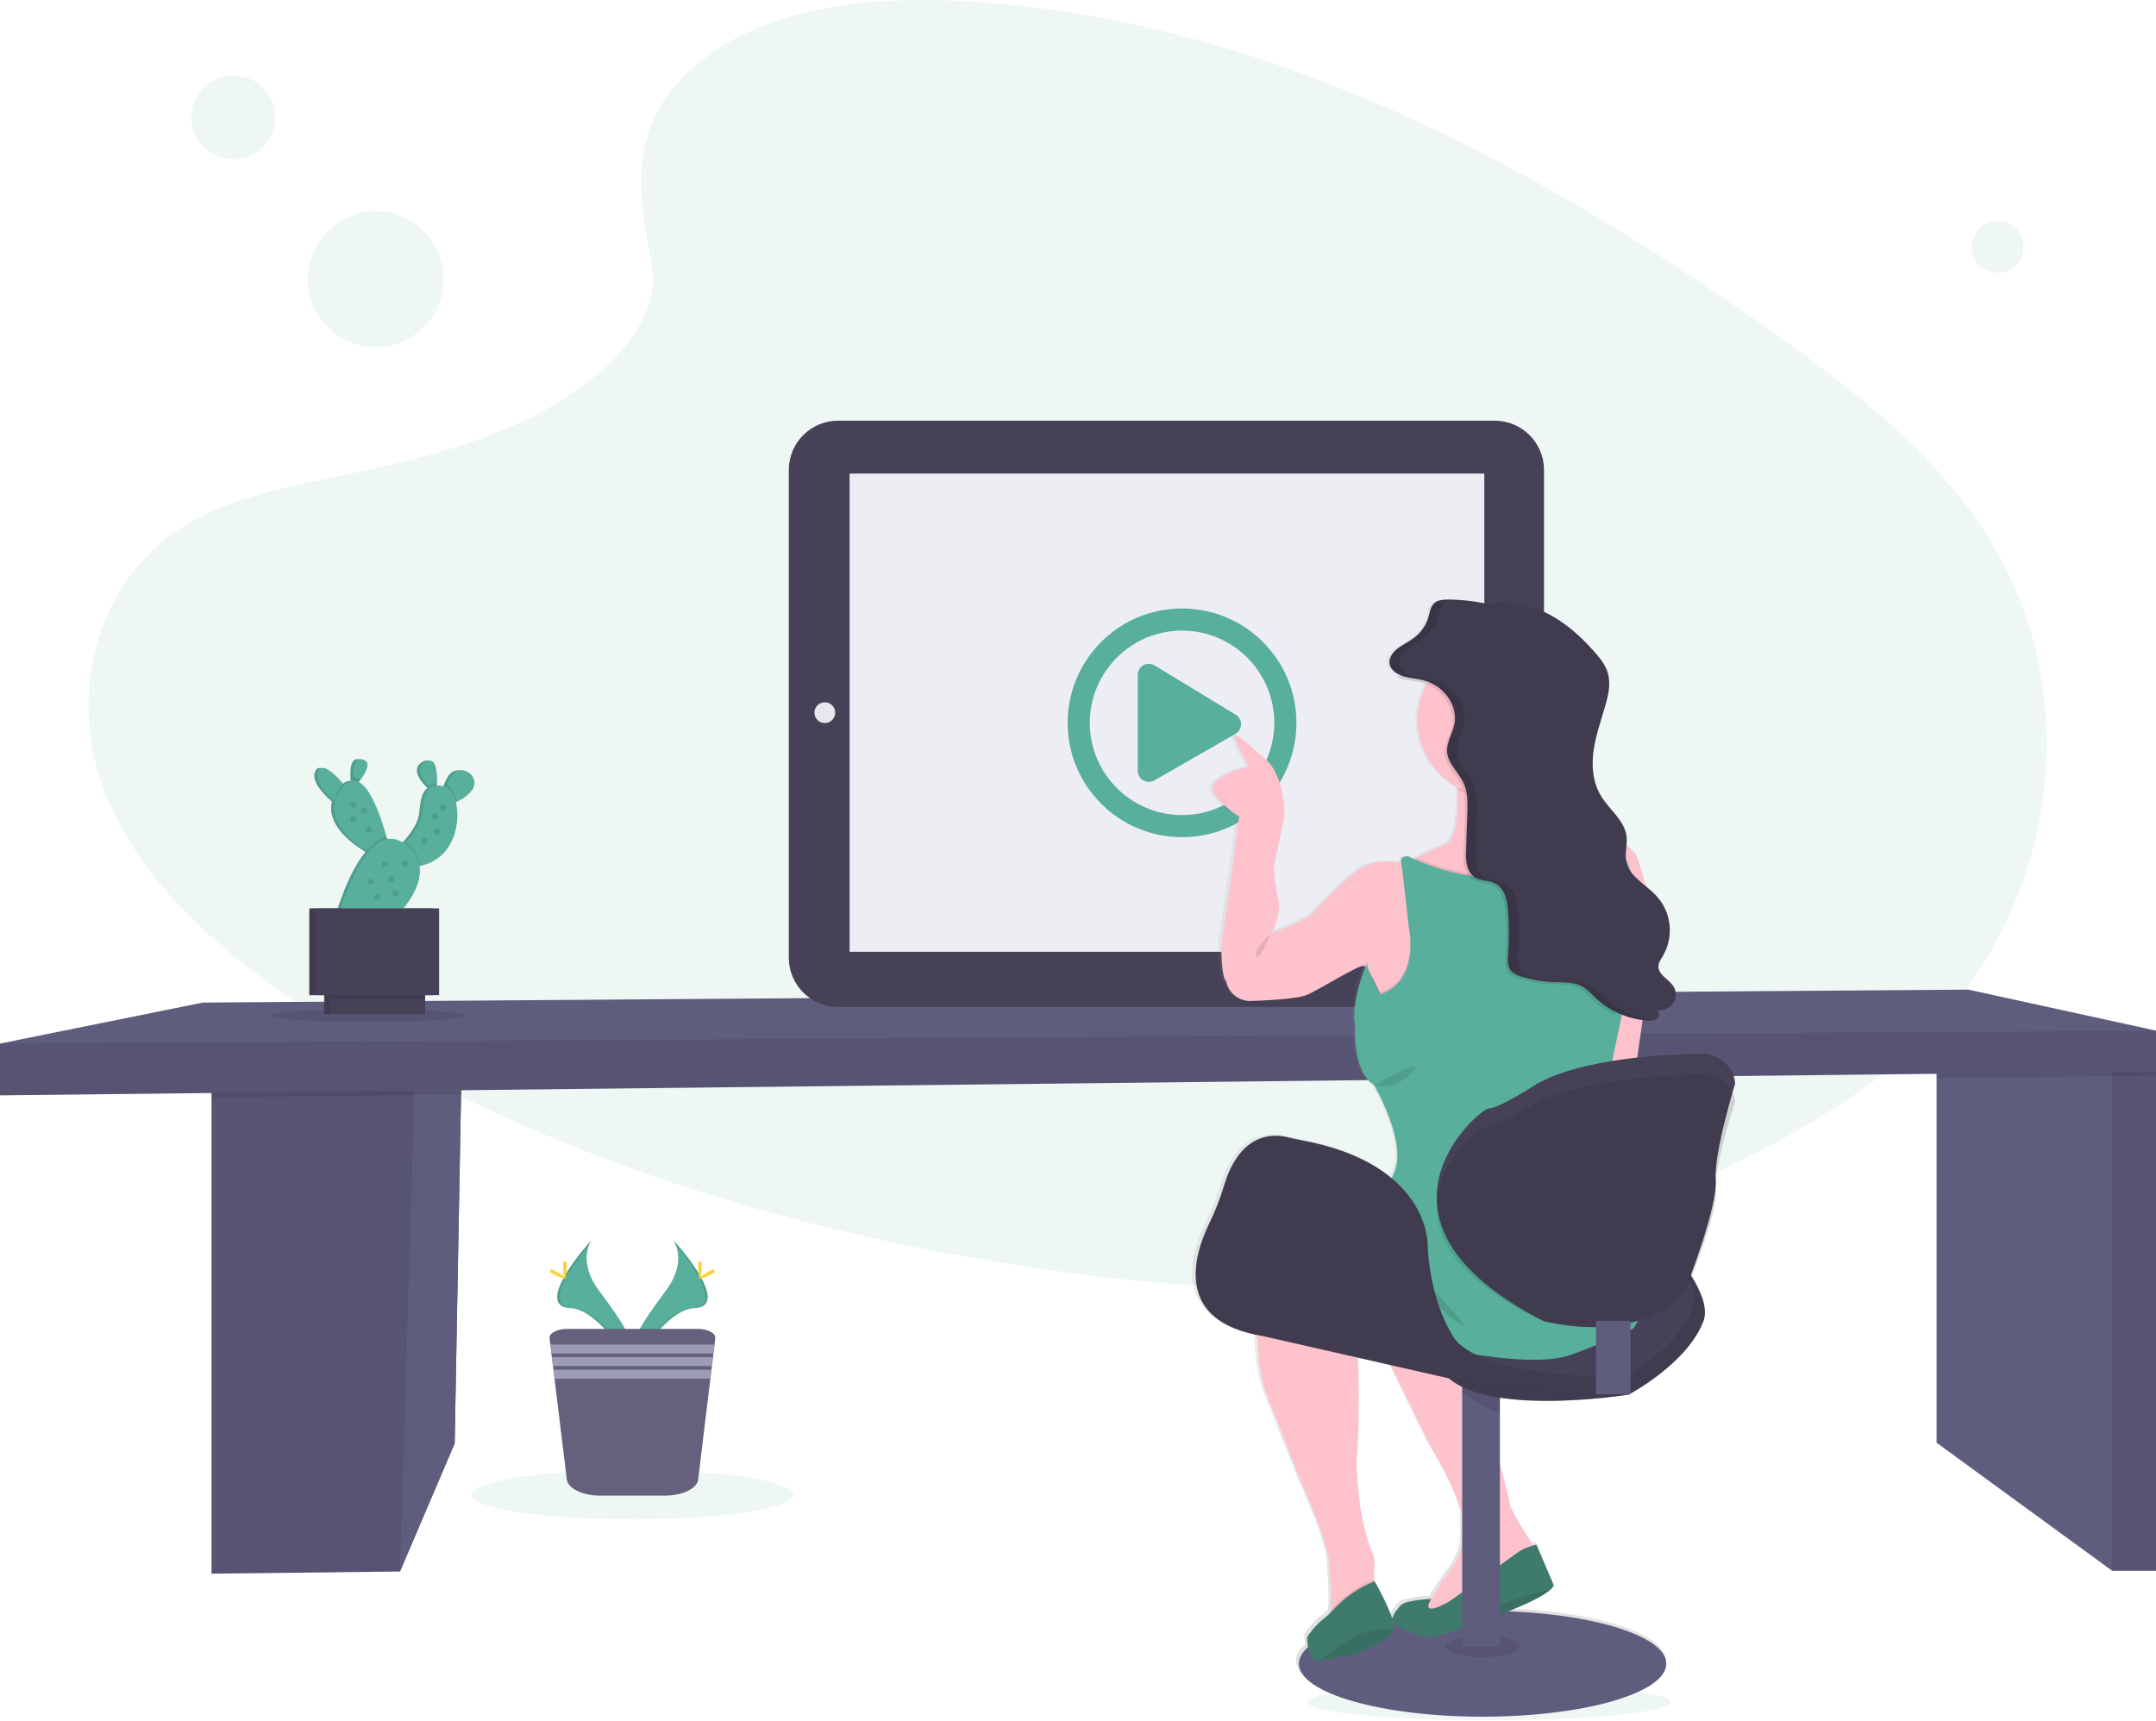
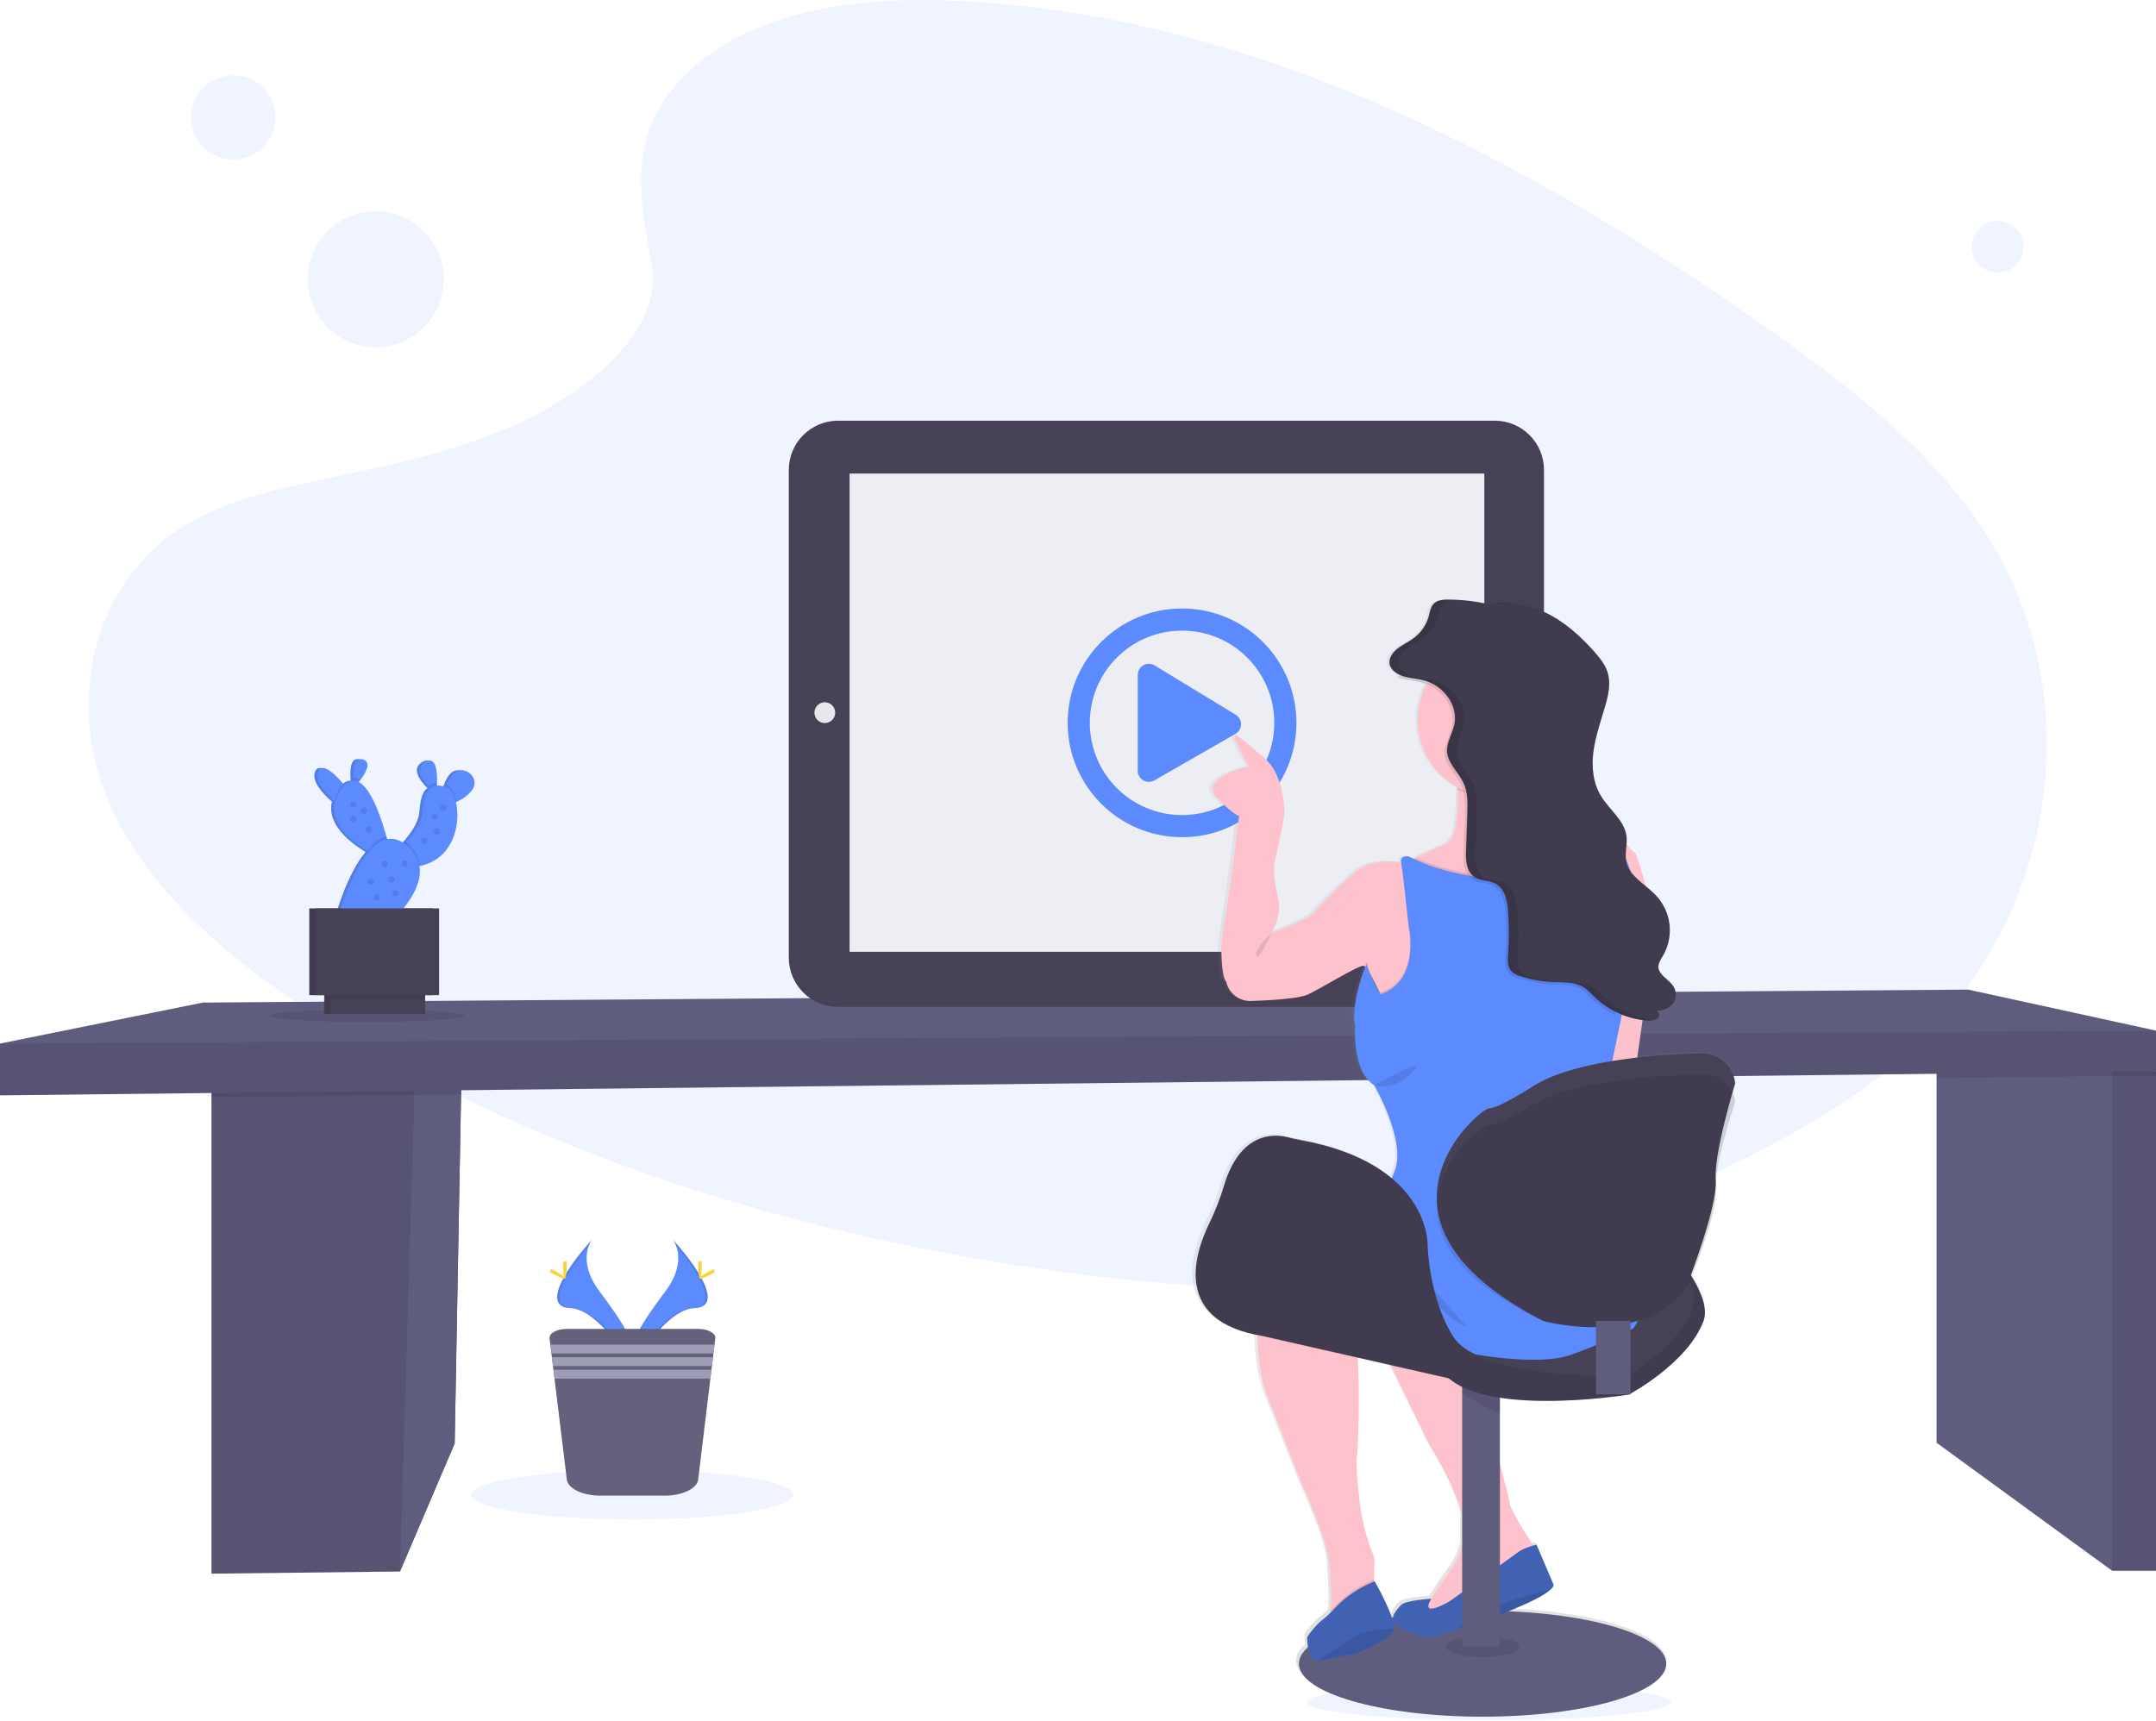
<svg xmlns="http://www.w3.org/2000/svg" id="26e08365-e7f3-4f87-b2fd-e29738693ebb" data-name="Layer 1" width="999" height="797.25" viewBox="0 0 999 797.25">
  <defs>
    <linearGradient id="c24143ca-a0c1-48a5-a3b5-0343775bf348" x1="778.67" y1="845.35" x2="778.67" y2="329.26" gradientUnits="userSpaceOnUse">
      <stop offset="0" stop-color="gray" stop-opacity="0.25" />
      <stop offset="0.54" stop-color="gray" stop-opacity="0.12" />
      <stop offset="1" stop-color="gray" stop-opacity="0.1" />
    </linearGradient>
  </defs>
-   <path d="M421.71,82.64c30.78-27.43,79.11-33,123.09-30.84,138.16,6.87,262.87,73.56,370.74,149,39.05,27.31,77.5,56.74,102.85,94.35,51.6,76.57,36.3,182.63-35.46,245.7-24.41,21.46-54,37.91-84.39,52.5-54,25.93-112.31,46.74-173.62,52.67-43.73,4.22-88,.79-131.46-5.11C472,624.45,352.81,588,252.9,525.72c-43.82-27.33-85.13-61.3-103.19-105.52S143.21,320,188,293.8c18.51-10.82,40.64-15.71,62.3-20.3,31.89-6.76,64.29-13.42,93.06-27.15,29.72-14.19,64.92-41.63,59-73C396,139.63,391,110,421.71,82.64Z" transform="translate(-100.5 -51.37)" fill="#58af9b" opacity="0.1" />
-   <circle cx="174.08" cy="129.4" r="31.5" fill="#58af9b" opacity="0.1" />
-   <circle cx="108.09" cy="54.4" r="19.5" fill="#58af9b" opacity="0.1" />
-   <circle cx="925.57" cy="114.4" r="12" fill="#58af9b" opacity="0.1" />
-   <ellipse cx="689.92" cy="788.85" rx="84.24" ry="8.4" fill="#58af9b" opacity="0.1" />
+   <path d="M421.71,82.64c30.78-27.43,79.11-33,123.09-30.84,138.16,6.87,262.87,73.56,370.74,149,39.05,27.31,77.5,56.74,102.85,94.35,51.6,76.57,36.3,182.63-35.46,245.7-24.41,21.46-54,37.91-84.39,52.5-54,25.93-112.31,46.74-173.62,52.67-43.73,4.22-88,.79-131.46-5.11C472,624.45,352.81,588,252.9,525.72c-43.82-27.33-85.13-61.3-103.19-105.52S143.21,320,188,293.8c18.51-10.82,40.64-15.71,62.3-20.3,31.89-6.76,64.29-13.42,93.06-27.15,29.72-14.19,64.92-41.63,59-73C396,139.63,391,110,421.71,82.64Z" transform="translate(-100.5 -51.37)" fill="#5c8aff" opacity="0.1" />
+   <circle cx="174.08" cy="129.4" r="31.5" fill="#5c8aff" opacity="0.1" />
+   <circle cx="108.09" cy="54.4" r="19.5" fill="#5c8aff" opacity="0.1" />
+   <circle cx="925.57" cy="114.4" r="12" fill="#5c8aff" opacity="0.1" />
+   <ellipse cx="689.92" cy="788.85" rx="84.24" ry="8.4" fill="#5c8aff" opacity="0.1" />
  <polygon points="214 487.31 213.63 507.26 210.67 668.97 185.33 728.31 98 729.31 98 496.5 189.14 489.28 214 487.31" fill="#5f5d7e" />
  <polygon points="214 487.31 213.63 507.26 210.67 668.97 185.33 728.31 98 729.31 98 496.5 189.14 489.28 214 487.31" opacity="0.1" />
  <polygon points="214 487.31 213.63 507.26 210.67 668.97 185.33 728.31 192 507.64 191.98 507.5 189.14 489.28 214 487.31" fill="#5f5d7e" />
  <polygon points="189.14 489.28 214 487.31 213.63 507.26 191.98 507.5 98 508.55 98 496.5 189.14 489.28" opacity="0.1" />
  <polygon points="999 496.5 999 727.97 978.67 727.97 897.33 668.64 897.33 489.97 970 483.14 974.46 485.19 978.67 487.13 999 496.5" fill="#5f5d7e" />
  <rect x="978.67" y="485.19" width="20.33" height="242.78" opacity="0.1" />
  <polygon points="999 485.19 999 498.5 978.67 498.73 897.33 499.63 897.33 489.97 970 483.14 974.46 485.19 978.67 487.13 978.67 485.19 999 485.19" opacity="0.1" />
  <polygon points="999 477.64 999 496.5 0 507.64 0 483.64 94 464.64 912 458.64 999 477.64" fill="#5f5d7e" />
  <polygon points="999 477.64 999 496.5 0 507.64 0 483.64 999 477.64" opacity="0.1" />
  <rect x="365.5" y="194.97" width="349.92" height="271.69" rx="22.82" ry="22.82" fill="#474157" />
  <rect x="393.66" y="219.48" width="294.12" height="221.63" fill="#ededf4" />
  <circle cx="382.18" cy="330.29" r="4.82" fill="#e6e8ec" />
  <circle cx="700.81" cy="330.81" r="7.95" fill="#e6e8ec" />
-   <path d="M672.93,382.52l-37.61-22.86a5.14,5.14,0,0,0-7.63,4.48V408.6a5.14,5.14,0,0,0,7.63,4.48l37.61-21.58A5.15,5.15,0,0,0,672.93,382.52Zm28.28,3.85a53,53,0,1,0-53,53A53,53,0,0,0,701.21,386.37Zm-95.74,0a42.74,42.74,0,1,1,42.74,42.74A42.73,42.73,0,0,1,605.47,386.37Z" transform="translate(-100.5 -51.37)" fill="#58af9b" />
+   <path d="M672.93,382.52l-37.61-22.86a5.14,5.14,0,0,0-7.63,4.48V408.6a5.14,5.14,0,0,0,7.63,4.48l37.61-21.58A5.15,5.15,0,0,0,672.93,382.52Zm28.28,3.85a53,53,0,1,0-53,53A53,53,0,0,0,701.21,386.37Zm-95.74,0a42.74,42.74,0,1,1,42.74,42.74A42.73,42.73,0,0,1,605.47,386.37Z" transform="translate(-100.5 -51.37)" fill="#5c8aff" />
  <path d="M904.38,560.51a12.5,12.5,0,0,0-1.13-3.52c.76-2.59,1.25-4.18,1.25-4.18s0-.38-.12-1a15.35,15.35,0,0,0-15.55-12.88c-6,.11-17.38.51-30,1.93.72-5.05,1.58-11.09,2.48-17.31l1.65.18c.38,0,.78,0,1.18.06h.53a5.44,5.44,0,0,0,3.66-1.12,2.16,2.16,0,0,0-.67-3.54,8.92,8.92,0,0,0,7.83-3.28,7,7,0,0,0,0-8.14c-2.11-3-6.58-5-6.82-8.53-.13-2,1.21-3.8,2.26-5.57a23.27,23.27,0,0,0-3.67-27.95,54.76,54.76,0,0,0-4.44-3.95c-2.2-8.08-4.5-15.3-5.18-15.53-.88-.29-2.39-2.19-3.83-3.82a18.4,18.4,0,0,0-.07-4.13c-1.06-7-8-12-11.82-18.18s-4.51-13.75-3.53-20.83,3.45-13.93,5.46-20.84c1.5-5.13,2.75-10.58,1.07-15.67-1.19-3.63-3.78-6.77-6.45-9.72-6.41-7.09-13.8-13.73-22.92-18a45.55,45.55,0,0,0-20.29-4.34h-.07l-1.1.06-.78.05-.78.08-.83.08h0c-.85.11-1.69.24-2.53.41a87.31,87.31,0,0,0-18.55-2.08h-.81a9.5,9.5,0,0,0-5.3,1.25c-2.22,1.55-2.5,4.33-3.17,6.75a18.73,18.73,0,0,1-7.2,10c-2.39,1.72-5.2,3-7.48,4.8s-4.06,4.5-3.45,7.16c.51,2.23,2.59,3.89,5,4.9-.29.36-.59.71-.87,1.08.47.19,1,.36,1.43.5,3,.89,6.23,1,9.27,1.81a20.31,20.31,0,0,1,2.46.83,35.12,35.12,0,0,0-4.11,16.52,35.59,35.59,0,0,0,18.62,31.22c0,.34,0,.67,0,1,.31,10.44-.48,23.14-5.82,25.29s-10.45,4.58-13.6,6.15l-1,.53c-.83-.38-1.66-.78-2.47-1.2,0,0-4.25-.5-3.51,2.74,0,0-12.85-2-19.9,3.49s-18.62,16.95-20.89,19.94S688,483.54,688,483.54s5.53-7.73,3.14-17.2c0,0-2.64-11.42-1.38-16s4.53-21.58,4.53-21.58.46-17.94-9.33-26.17-16.6-15-12.82-7a111.46,111.46,0,0,0,5.54,10.71s-23.41,5.56-15.1,14.24,10.57,8.69,10.57,8.69-2.77,21.43-3.28,25.42-5,34.39-5,34.39-.25,14.46,2.27,16.7c0,0,1.65,9.31,12.08,9,0,0,19.88-.5,25.42-2.74s24.66-14.21,26.68-13.46a1.15,1.15,0,0,1,.39.26,2.83,2.83,0,0,1,.3.3c-2,4.43-6.74,19.47-4.72,26.86,0,0-1.76,20.93,8.81,27.66,0,0,15.35,25.92,9.56,39.87-.46,1.13-.87,2.17-1.25,3.18-8.79-7.29-22.2-14-42.68-17.71-2.09-.38-4.17-.84-6.23-1.34-5.82-1.41-21.83-2.7-29.45,22.61a111.36,111.36,0,0,1-6.76,17.12c-3,6.07-6.33,14.77-6.4,23.4-.17,12.1,6.08,24.09,28.76,28.49.25,9,1.28,19.72,4.36,27.43,6.29,15.7,16.36,41.12,16.36,41.12s12.08,25.92,12.84,36.38c.49,6.85,1.21,15.83.71,22,0,.38-.06.74-.1,1.1a26.52,26.52,0,0,1-3.38,3.07c-1.76,1-7.55,7.23-7.55,8.72a26.64,26.64,0,0,0,.38,4.26c-2.74,2.39-4.24,5-4.24,7.6,0,13.52,38.37,24.48,85.7,24.48s85.69-11,85.69-24.48c0-12.34-32-22.54-73.58-24.22,8.67-3.46,16.37-7.09,19.56-10a4.68,4.68,0,0,0,1.51-2.06l-8.05-18.69s-.63.14-1.56.41l-.56-.84c-3.58-5.45-10.47-16.31-10.47-19.26,0-1.09-1.82-8.06-4.46-17.61V698c26.26,4,60.1-1.44,60.1-1.44l.15-.08h.66v-.36c4.55-2.52,27.31-15.85,34.06-33.53,2-5.16-.49-12.55-5.44-20.45,3.46-8.59,12-30.78,11.15-39.63,0-.47-.06-1-.06-1.52a26.12,26.12,0,0,0,.1-2.72c1-13,9-36.75,9-36.75S904.48,561.11,904.38,560.51Zm-170-57.76c1.82,3.2,3.77,7.29,4.54,8.95h0S736.26,506.8,734.43,502.75Zm1.9,280.1-.19.07,0-1a59.38,59.38,0,0,1,.19-7.82,9.16,9.16,0,0,0-.86-4.06,96,96,0,0,1-6.13-24.13c-1-8.72-1.83-18.23-1.31-20.65.78-3.71,1.42-31.81.45-45.66l15.48,3.48,18,36.7s11.58,17.92,15.17,32.06V766a34.6,34.6,0,0,1-5.41,11.74c-2.39,3.27-4.72,6.58-6.88,10-.66,1.06-1.39,2.15-2.12,3.17-.24,0-12.07.69-14.08,2.91-1.24,1.37-3.4,3.53-3.76,5.7l-.51.08C742,792.69,736.33,782.85,736.33,782.85Z" transform="translate(-100.5 -51.37)" fill="url(#c24143ca-a0c1-48a5-a3b5-0343775bf348)" />
  <path d="M812.43,770l-4,13-17,14.75-25,7.18s-11.75-6.43-7.75-7.68c1.11-.35,2.43-1.62,3.77-3.28-1.4,5.1,9.73-1.47,9.73-1.47s28.75-20.5,31.75-22.75a22.61,22.61,0,0,1,6.4-2.93C811.58,768.77,812.43,770,812.43,770Z" transform="translate(-100.5 -51.37)" opacity="0.1" />
  <path d="M812.43,770l-4,13-17,14.75-25,7.18s-11.75-6.43-7.75-7.68c1.11-.35,2.43-1.62,3.77-3.28a50,50,0,0,0,3.34-4.82c2.14-3.44,4.46-6.76,6.83-10a36,36,0,0,0,6.31-16.61c1.75-13.75-16-41.5-16-41.5l-32.25-66.25,45,5.5s24.25,83.25,24.25,87.25c0,3,6.84,13.85,10.4,19.32C811.58,768.77,812.43,770,812.43,770Z" transform="translate(-100.5 -51.37)" fill="#fdc2cc" />
  <ellipse cx="686.97" cy="771.05" rx="85.12" ry="24.55" fill="#5f5d7e" />
-   <path d="M820.43,786a4.8,4.8,0,0,1-1.5,2.07c-6.18,5.67-29.29,14.1-43.57,18.68A101.11,101.11,0,0,1,763.93,810c-3.5.25-10.75-2-15.75-5.07s-.5-7.43,1.52-9.68,14-2.92,14-2.92c-5.75,9.57,8.49,1.17,8.49,1.17s28.75-20.5,31.75-22.75,8.5-3.5,8.5-3.5Z" transform="translate(-100.5 -51.37)" fill="#58af9b" />
+   <path d="M820.43,786a4.8,4.8,0,0,1-1.5,2.07c-6.18,5.67-29.29,14.1-43.57,18.68A101.11,101.11,0,0,1,763.93,810c-3.5.25-10.75-2-15.75-5.07s-.5-7.43,1.52-9.68,14-2.92,14-2.92c-5.75,9.57,8.49,1.17,8.49,1.17s28.75-20.5,31.75-22.75,8.5-3.5,8.5-3.5Z" transform="translate(-100.5 -51.37)" fill="#5c8aff" />
  <path d="M820.43,786a4.8,4.8,0,0,1-1.5,2.07c-6.18,5.67-29.29,14.1-43.57,18.68A101.11,101.11,0,0,1,763.93,810c-3.5.25-10.75-2-15.75-5.07s-.5-7.43,1.52-9.68,14-2.92,14-2.92c-5.75,9.57,8.49,1.17,8.49,1.17s28.75-20.5,31.75-22.75,8.5-3.5,8.5-3.5Z" transform="translate(-100.5 -51.37)" opacity="0.3" />
  <path d="M818.93,788.09c-6.18,5.67-29.29,14.1-43.57,18.68C788.3,795.81,810,790.08,818.93,788.09Z" transform="translate(-100.5 -51.37)" opacity="0.1" />
  <ellipse cx="686.97" cy="763.14" rx="17.03" ry="4.91" opacity="0.1" />
  <rect x="677.5" y="633.64" width="17.5" height="129.5" fill="#5f5d7e" />
  <path d="M795.5,691.43v15c-3.5-1.08-11.49-5.63-17.5-9.21V685h3.65Z" transform="translate(-100.5 -51.37)" opacity="0.1" />
  <path d="M754.27,628.63s57.78-14.87,72.16-26,70.85,41.24,63.39,61-34.62,34.07-34.62,34.07-75.11,12.22-87.9-13.27S754.27,628.63,754.27,628.63Z" transform="translate(-100.5 -51.37)" fill="#474157" />
  <path d="M754.27,628.63s57.78-14.87,72.16-26,70.85,41.24,63.39,61-34.62,34.07-34.62,34.07-75.11,12.22-87.9-13.27S754.27,628.63,754.27,628.63Z" transform="translate(-100.5 -51.37)" opacity="0.1" />
  <path d="M749.27,622.63s57.78-14.87,72.16-26,70.85,41.24,63.39,61-34.62,34.07-34.62,34.07-75.11,12.22-87.9-13.27S749.27,622.63,749.27,622.63Z" transform="translate(-100.5 -51.37)" fill="#474157" />
  <path d="M695.68,486.27,689.43,484s5.5-7.75,3.13-17.25c0,0-2.63-11.46-1.38-16.1s4.5-21.65,4.5-21.65.46-18-9.27-26.25-16.48-15-12.73-7a111.4,111.4,0,0,0,5.5,10.75s-23.25,5.57-15,14.29,10.5,8.71,10.5,8.71-2.75,21.5-3.25,25.5-5,34.5-5,34.5-.25,14.5,2.25,16.75a11.31,11.31,0,0,0,12,9C682.46,515.22,703.68,491.77,695.68,486.27Z" transform="translate(-100.5 -51.37)" fill="#fdc2cc" />
  <path d="M846.68,440.27v14L832.18,459l-24.7,18.18L800.93,482l-29.25-11.75-18.5-19.5s.9-.49,2.46-1.3l1-.53c3.13-1.57,8.06-4,13.51-6.17s6.09-14.89,5.78-25.37l0-1c-.25-7.35-1-13.36-1-13.36s3.05-.58,7.49-1.24c12.31-1.83,35.28-4.3,33.26,3.24a17.37,17.37,0,0,0,0,7.79c.06.28.12.57.19.85,2.08,9.09,8.52,18.61,8.52,18.61l20,7.2.56.2Z" transform="translate(-100.5 -51.37)" fill="#fdc2cc" />
  <path d="M846.68,444.52v-4.25a14,14,0,0,1,4.75,0c1.75.5,5.07,5.75,6.57,6.25s10.68,34.75,9.68,37.75S857.23,555,857.23,555l-19.05,21-3.75-57.75L846.68,484Z" transform="translate(-100.5 -51.37)" fill="#fdc2cc" />
  <path d="M747.93,601.77s-17.41,3.75-15.2,9.25,11.95,5.75,11.95,5.75Z" transform="translate(-100.5 -51.37)" fill="#fdc2cc" />
  <path d="M772.18,490.72l-13.25,28.55-15.75,11.5L740.43,513s-5.32-11.75-7.61-13.74a1.15,1.15,0,0,0-.39-.26c-2-.75-21,11.25-26.5,13.5s-25.25,2.75-25.25,2.75L689.43,484s17.5-6.5,19.75-9.5,13.75-14.5,20.75-20S749.7,451,749.7,451l.2.08,3.28,1.42,9.5,23.25Z" transform="translate(-100.5 -51.37)" fill="#fdc2cc" />
  <path d="M737.43,775.52a59.64,59.64,0,0,0-.19,7.84c.07,2.79.19,5.16.19,5.16l-5.75,12s-19.75,6.5-16.5,3.75c1.13-.95,1.71-3.42,2-6.69.49-6.18-.22-15.19-.71-22.06-.75-10.5-12.75-36.5-12.75-36.5s-10-25.5-16.25-41.25-4-44.25-4-44.25,1-21.5,5.5-28,22-8.75,22-8.75L719.18,644s6.75,25.5,9.25,29.25,1.75,48.5.75,53.25c-.51,2.43.35,12,1.31,20.72a97.31,97.31,0,0,0,6.08,24.2A9.24,9.24,0,0,1,737.43,775.52Z" transform="translate(-100.5 -51.37)" fill="#fdc2cc" />
  <path d="M737.43,788.52l-5.75,12s-19.75,6.5-16.5,3.75c1.13-.95,1.71-3.42,2-6.69.71-.71,1.47-1.49,2.25-2.29a50.49,50.49,0,0,1,17.85-11.93h0C737.31,786.15,737.43,788.52,737.43,788.52Z" transform="translate(-100.5 -51.37)" opacity="0.1" />
-   <path d="M746.45,806.38a.59.59,0,0,1,0,.14c-1,4.75-17.5,11.25-17.5,11.25s-10.5,1.75-16.5,3.25a4.15,4.15,0,0,1-1.41.13c-4.63-.35-4.84-9.26-4.84-10.63s5.75-7.75,7.5-8.75a53.63,53.63,0,0,0,5.56-5.33,51.6,51.6,0,0,1,18.22-12.17h0S747.25,801.45,746.45,806.38Z" transform="translate(-100.5 -51.37)" fill="#58af9b" />
+   <path d="M746.45,806.38a.59.59,0,0,1,0,.14c-1,4.75-17.5,11.25-17.5,11.25s-10.5,1.75-16.5,3.25a4.15,4.15,0,0,1-1.41.13c-4.63-.35-4.84-9.26-4.84-10.63s5.75-7.75,7.5-8.75a53.63,53.63,0,0,0,5.56-5.33,51.6,51.6,0,0,1,18.22-12.17h0S747.25,801.45,746.45,806.38Z" transform="translate(-100.5 -51.37)" fill="#5c8aff" />
  <path d="M746.45,806.38a.59.59,0,0,1,0,.14c-1,4.75-17.5,11.25-17.5,11.25s-10.5,1.75-16.5,3.25a4.15,4.15,0,0,1-1.41.13c-4.63-.35-4.84-9.26-4.84-10.63s5.75-7.75,7.5-8.75a53,53,0,0,0,5.64-5.41,50.57,50.57,0,0,1,17.86-12l.28-.11S747.25,801.45,746.45,806.38Z" transform="translate(-100.5 -51.37)" opacity="0.3" />
  <path d="M746.45,806.38a.59.59,0,0,1,0,.14c-1,4.75-17.5,11.25-17.5,11.25s-10.5,1.75-16.5,3.25a4.15,4.15,0,0,1-1.41.13c5.44-3.73,18.63-12.68,20.41-12.88S742,805.55,746.45,806.38Z" transform="translate(-100.5 -51.37)" opacity="0.1" />
  <path d="M815.91,413.66c-6.18,5.09-11.86,4.36-20.49,4.36-6.24,0-14.35,2.19-19.46-.62-.21-7.81-1-14.38-1-14.38s43.5-8.25,40.75,2A18.18,18.18,0,0,0,815.91,413.66Z" transform="translate(-100.5 -51.37)" opacity="0.1" />
  <path d="M828.93,385.06a35.75,35.75,0,0,1-35.75,35.75c-.92,0-1.84,0-2.74-.1h0a35.75,35.75,0,1,1,38.5-35.65Z" transform="translate(-100.5 -51.37)" fill="#fdc2cc" />
  <path d="M762.68,475.77l9.5,15-13.25,28.55-15.75,11.5L740.43,513s-5.32-11.75-7.61-13.74c.66-1.61,1.11-2.35,1.11-1.76,0,2.5,6.15,13.75,6.15,13.75,19-6.5,13.1-31.75,13.1-31.75s-2.36-22.5-3.28-28.42l3.28,1.42Z" transform="translate(-100.5 -51.37)" opacity="0.1" />
  <path d="M846.68,440.27v14L832.18,459l-24.7,18.18L800.93,482l-29.25-11.75-18.5-19.5s.9-.49,2.46-1.3l1-.53c12.87,5.85,26.8,8,36.75,8.77a111,111,0,0,0,13.76.31C844.82,452,845.94,442.9,845,439.67Z" transform="translate(-100.5 -51.37)" opacity="0.1" />
-   <path d="M857.43,667a280.29,280.29,0,0,1-29,12.25c-17.25,6.25-55.25-2-60-3.25s-41.25-15.75-55.25-21.25-17.5-1-20.75-1.5-5.5-6.75-6-8.5,9-17,14.25-24.75,21-6.25,23.25-6.75,18,0,18,0-1-5,4.75-19-9.5-40-9.5-40c-10.5-6.75-8.75-27.75-8.75-27.75-2.5-9.25,5.5-30.5,5.5-28s6.15,13.75,6.15,13.75c19-6.5,13.1-31.75,13.1-31.75s-2.75-26.25-3.48-29.5,3.48-2.75,3.48-2.75q1.22.63,2.46,1.2c13.16,6.2,27.56,8.46,37.78,9.24a111,111,0,0,0,13.76.31c45.67-7.37,37.58-19.12,37.28-19.54l2.22.79c16.5,12,11.5,51.75,11.5,51.75L852,521.67l-4.59,22.1s16.25,98.5,17.75,103.5S857.43,667,857.43,667Z" transform="translate(-100.5 -51.37)" fill="#58af9b" />
+   <path d="M857.43,667a280.29,280.29,0,0,1-29,12.25c-17.25,6.25-55.25-2-60-3.25s-41.25-15.75-55.25-21.25-17.5-1-20.75-1.5-5.5-6.75-6-8.5,9-17,14.25-24.75,21-6.25,23.25-6.75,18,0,18,0-1-5,4.75-19-9.5-40-9.5-40c-10.5-6.75-8.75-27.75-8.75-27.75-2.5-9.25,5.5-30.5,5.5-28s6.15,13.75,6.15,13.75c19-6.5,13.1-31.75,13.1-31.75s-2.75-26.25-3.48-29.5,3.48-2.75,3.48-2.75q1.22.63,2.46,1.2c13.16,6.2,27.56,8.46,37.78,9.24a111,111,0,0,0,13.76.31c45.67-7.37,37.58-19.12,37.28-19.54l2.22.79c16.5,12,11.5,51.75,11.5,51.75L852,521.67l-4.59,22.1s16.25,98.5,17.75,103.5S857.43,667,857.43,667Z" transform="translate(-100.5 -51.37)" fill="#5c8aff" />
  <path d="M735.68,622c-1,.75-12.25,24-4,30.5S735.68,622,735.68,622Z" transform="translate(-100.5 -51.37)" opacity="0.1" />
  <path d="M743.68,625.27c.25.75,23.5,37.75,36.25,40.75Z" transform="translate(-100.5 -51.37)" opacity="0.1" />
  <path d="M799.69,332.48l-3.72.79a25.07,25.07,0,0,1,3.14-.93Z" transform="translate(-100.5 -51.37)" opacity="0.1" />
  <path d="M855.71,492l-7,29.65a36.22,36.22,0,0,1-9.72-6.51c-2.23-2.12-4.23-4.55-7.1-5.94-3.69-1.79-8.14-1.55-12.33-1.7a59.32,59.32,0,0,1-15.42-2.64,10.88,10.88,0,0,1-4-1.94c-2.38-2.1-2.22-5.49-2-8.45a129.57,129.57,0,0,0,.15-17.29c-.06-1.08-.14-2.16-.23-3.24-.4-4.83-1.7-10.43-6.64-12.5-2.54-1-5.57-.92-8-2.13a6.61,6.61,0,0,1-1-.62c-3.6-2.52-3.93-7.57-3.79-11.82q.32-8.76.61-17.53a50.94,50.94,0,0,0-.19-8.65h0a19.21,19.21,0,0,0-1.56-5.52c-2.17-4.64-6.69-8.51-7.5-13.41a5.43,5.43,0,0,1-.09-.69c-.42-4.38,2.34-8.46,3.31-12.77,1.94-8.67-4.58-18.17-14.17-20.66-3-.78-6.22-.93-9.21-1.82a14.79,14.79,0,0,1-1.41-.5c7.24-9.66,19.65-16,33.74-16,22.33,0,40.44,16,40.44,35.75,0,11.2-5.83,21.19-14.94,27.75.06.28.13.57.21.85,2.35,9.09,9.64,18.61,9.64,18.61l22.64,7.2,2.52.8C861.37,452.27,855.71,492,855.71,492Z" transform="translate(-100.5 -51.37)" opacity="0.1" />
  <path d="M868,520.72c-.22,0-.43-.05-.64-.09A1.33,1.33,0,0,1,868,520.72Z" transform="translate(-100.5 -51.37)" opacity="0.1" />
  <path d="M790.68,331.49a86,86,0,0,0-19.08-2.23c-2.09,0-4.33.11-6,1.26-2.21,1.55-2.49,4.35-3.15,6.77a18.78,18.78,0,0,1-7.15,10c-2.37,1.73-5.16,3-7.43,4.82s-4,4.52-3.43,7.18S748,364,751,364.85s6.19,1,9.21,1.82c9.59,2.49,16.1,12,14.16,20.65-1,4.31-3.73,8.39-3.31,12.77.49,5.23,5.32,9.26,7.59,14.11,2.07,4.42,1.93,9.38,1.77,14.16l-.61,17.54c-.16,4.62.24,10.18,4.8,12.44,2.44,1.2,5.48,1.07,8,2.13,4.94,2.06,6.24,7.67,6.64,12.49a129.1,129.1,0,0,1,.08,20.53c-.23,3-.39,6.35,2,8.45a10.72,10.72,0,0,0,4,1.94,59.32,59.32,0,0,0,15.42,2.64c4.2.16,8.64-.08,12.33,1.7,2.87,1.39,4.87,3.83,7.1,5.94a39.24,39.24,0,0,0,23.18,10.15c1.85.16,3.95.12,5.24-1.07s.53-3.76-1.31-3.61a8.89,8.89,0,0,0,8.42-3.22,7.1,7.1,0,0,0,0-8.17c-2.09-3-6.53-5-6.77-8.56-.13-2,1.2-3.81,2.24-5.59a23.51,23.51,0,0,0-3.64-28c-4.69-4.85-11.72-8.53-13.36-14.75-1.09-4.16.56-8.53-.07-12.76-1-7-7.93-12-11.74-18.24s-4.48-13.79-3.51-20.89,3.43-14,5.43-20.9c1.49-5.15,2.72-10.62,1.06-15.73-1.19-3.63-3.75-6.78-6.41-9.75-6.37-7.11-13.7-13.77-22.76-18s-20.1-5.87-29.72-2.74" transform="translate(-100.5 -51.37)" fill="#474157" />
  <path d="M790.68,331.49a86,86,0,0,0-19.08-2.23c-2.09,0-4.33.11-6,1.26-2.21,1.55-2.49,4.35-3.15,6.77a18.78,18.78,0,0,1-7.15,10c-2.37,1.73-5.16,3-7.43,4.82s-4,4.52-3.43,7.18S748,364,751,364.85s6.19,1,9.21,1.82c9.59,2.49,16.1,12,14.16,20.65-1,4.31-3.73,8.39-3.31,12.77.49,5.23,5.32,9.26,7.59,14.11,2.07,4.42,1.93,9.38,1.77,14.16l-.61,17.54c-.16,4.62.24,10.18,4.8,12.44,2.44,1.2,5.48,1.07,8,2.13,4.94,2.06,6.24,7.67,6.64,12.49a129.1,129.1,0,0,1,.08,20.53c-.23,3-.39,6.35,2,8.45a10.72,10.72,0,0,0,4,1.94,59.32,59.32,0,0,0,15.42,2.64c4.2.16,8.64-.08,12.33,1.7,2.87,1.39,4.87,3.83,7.1,5.94a39.24,39.24,0,0,0,23.18,10.15c1.85.16,3.95.12,5.24-1.07s.53-3.76-1.31-3.61a8.89,8.89,0,0,0,8.42-3.22,7.1,7.1,0,0,0,0-8.17c-2.09-3-6.53-5-6.77-8.56-.13-2,1.2-3.81,2.24-5.59a23.51,23.51,0,0,0-3.64-28c-4.69-4.85-11.72-8.53-13.36-14.75-1.09-4.16.56-8.53-.07-12.76-1-7-7.93-12-11.74-18.24s-4.48-13.79-3.51-20.89,3.43-14,5.43-20.9c1.49-5.15,2.72-10.62,1.06-15.73-1.19-3.63-3.75-6.78-6.41-9.75-6.37-7.11-13.7-13.77-22.76-18s-20.1-5.87-29.72-2.74" transform="translate(-100.5 -51.37)" opacity="0.1" />
  <path d="M737.18,554.27s8.5,3.25,17.5-5.75S737.18,554.27,737.18,554.27Z" transform="translate(-100.5 -51.37)" opacity="0.1" />
  <g opacity="0.1">
    <path d="M794.44,331.34a35.56,35.56,0,0,1,5-.63,37.93,37.93,0,0,0-7,.22Z" transform="translate(-100.5 -51.37)" />
    <path d="M844.58,514.16c-2.24-2.11-4.23-4.55-7.11-5.94-3.68-1.78-8.13-1.54-12.33-1.7a59,59,0,0,1-15.42-2.64,10.72,10.72,0,0,1-4-1.94c-2.38-2.1-2.21-5.48-2-8.45a129.1,129.1,0,0,0-.08-20.53c-.41-4.82-1.7-10.43-6.65-12.49-2.53-1.06-5.56-.93-8-2.13-4.56-2.26-5-7.82-4.81-12.44q.31-8.77.61-17.53c.17-4.79.3-9.75-1.77-14.17-2.27-4.85-7.1-8.87-7.59-14.11-.41-4.37,2.35-8.46,3.32-12.77,1.94-8.67-4.58-18.16-14.17-20.65-3-.78-6.22-.94-9.21-1.82s-5.89-2.78-6.51-5.5,1.15-5.36,3.42-7.19,5.06-3.09,7.44-4.82a18.71,18.71,0,0,0,7.14-10c.67-2.42,1-5.21,3.15-6.77a8,8,0,0,1,4.1-1.2c-.89,0-1.78-.05-2.66-.05-2.09,0-4.33.11-6,1.25-2.21,1.56-2.49,4.35-3.15,6.77a18.78,18.78,0,0,1-7.15,10c-2.37,1.73-5.16,3-7.43,4.82s-4,4.52-3.43,7.19,3.53,4.61,6.52,5.5,6.19,1,9.21,1.82c9.59,2.49,16.1,12,14.16,20.65-1,4.31-3.73,8.4-3.31,12.77.49,5.24,5.32,9.26,7.59,14.11,2.07,4.42,1.94,9.38,1.77,14.17q-.31,8.76-.61,17.53c-.16,4.62.24,10.18,4.8,12.44,2.44,1.2,5.48,1.07,8,2.13,4.94,2.06,6.24,7.67,6.64,12.49a129.1,129.1,0,0,1,.08,20.53c-.23,3-.39,6.35,2,8.45a10.72,10.72,0,0,0,4,1.94,58.91,58.91,0,0,0,15.42,2.64c4.2.16,8.64-.08,12.33,1.7,2.87,1.39,4.87,3.83,7.11,5.94a39.18,39.18,0,0,0,23.17,10.15,10.71,10.71,0,0,0,3.35-.13A39.11,39.11,0,0,1,844.58,514.16Z" transform="translate(-100.5 -51.37)" />
  </g>
  <path d="M689.43,484s-8,7.34-6.83,10.34S689.43,484,689.43,484Z" transform="translate(-100.5 -51.37)" opacity="0.1" />
  <path d="M696.85,578.35c-5.77-1.41-21.68-2.71-29.25,22.68a112.32,112.32,0,0,1-6.71,17.17c-7.26,14.91-16.64,45.57,24.61,52.32l99,22.5s53,6.5,56.5,4,3-8,3-8-58.5,0-70-18-12-42.5-12-42.5,1.44-37.83-59-48.82C701,579.32,698.9,578.85,696.85,578.35Z" transform="translate(-100.5 -51.37)" fill="#474157" />
  <path d="M696.85,578.52c-5.77-1.41-21.68-2.71-29.25,22.69a112.32,112.32,0,0,1-6.71,17.17c-7.26,14.9-16.64,45.56,24.61,52.31l99,22.5s53,6.5,56.5,4,3-8,3-8-58.5,0-70-18-12-42.5-12-42.5,1.44-37.83-59-48.82C701,579.49,698.9,579,696.85,578.52Z" transform="translate(-100.5 -51.37)" opacity="0.1" />
  <path d="M904.38,552.48a15.29,15.29,0,0,0-15.45-12.92c-14.24.26-58.07,2.16-78.43,15.46,0,0-15.5,10-20,10s-65.5,52,25,98.5c0,0,48.5,13.8,67.5-18.6,0,0,13.5-34.8,12.5-46.85s9-44.55,9-44.55S904.48,553.13,904.38,552.48Z" transform="translate(-100.5 -51.37)" fill="#474157" />
  <path d="M904.38,561.24c-1.14-7-7.8-12.06-15.45-11.93-14.24.24-58.07,2-78.43,14.27,0,0-15.5,9.23-20,9.23s-65.5,48,25,90.93c0,0,48.5,12.74,67.5-17.17,0,0,13.5-32.13,12.5-43.25s9-41.12,9-41.12S904.48,561.84,904.38,561.24Z" transform="translate(-100.5 -51.37)" opacity="0.1" />
  <rect x="739.5" y="612.14" width="16" height="34.07" fill="#5f5d7e" />
  <ellipse cx="170.24" cy="470.71" rx="45.04" ry="2.89" opacity="0.1" />
-   <path d="M308.54,410.62a17.18,17.18,0,0,0-2.28,4.29c-.14.38-.28.8-.42,1.21a3.69,3.69,0,0,0-.79-.27,11.34,11.34,0,0,0-3.57-.31c0-.46.06-1,.07-1.46.15-5.27-.47-12.62-5.5-9.51-4.82,3-1.38,8,1.73,11.21l.8.78c-2.84,2-3.38,6.73-3.85,11.64s-4.64,10.29-7.41,13.34c-.28.31-.53.59-.78.85a10.11,10.11,0,0,0-8.05-2.07c-.11-.43-.24-.88-.37-1.36-2.24-8.08-6.89-22.09-12.82-25.16l.78-1c2.52-3.3,5.36-8.19,1.17-9.45s-4.57,4.25-4.34,8.37c0,.52.08,1,.12,1.46a6.17,6.17,0,0,0-4.38,2.14l-.65-.76c-3.4-4-9.63-10.37-11.52-5.56-1.76,4.48,3.73,10.29,7.59,13.66l.24.21C251.72,433.4,263,442,269.12,445.72l.79.48c-8.4,9.9-13.59,28.45-13.59,28.45l23.52,4.2s15.6-13.45,13.6-26.09l.16,0c15.59-3.12,19.13-19.74,16.7-29.61l.28-.11a17.74,17.74,0,0,0,7.22-5.46C322.16,411.51,313,404.67,308.54,410.62Z" transform="translate(-100.5 -51.37)" fill="#58af9b" />
+   <path d="M308.54,410.62a17.18,17.18,0,0,0-2.28,4.29c-.14.38-.28.8-.42,1.21a3.69,3.69,0,0,0-.79-.27,11.34,11.34,0,0,0-3.57-.31c0-.46.06-1,.07-1.46.15-5.27-.47-12.62-5.5-9.51-4.82,3-1.38,8,1.73,11.21l.8.78c-2.84,2-3.38,6.73-3.85,11.64s-4.64,10.29-7.41,13.34c-.28.31-.53.59-.78.85a10.11,10.11,0,0,0-8.05-2.07c-.11-.43-.24-.88-.37-1.36-2.24-8.08-6.89-22.09-12.82-25.16l.78-1c2.52-3.3,5.36-8.19,1.17-9.45s-4.57,4.25-4.34,8.37c0,.52.08,1,.12,1.46a6.17,6.17,0,0,0-4.38,2.14l-.65-.76c-3.4-4-9.63-10.37-11.52-5.56-1.76,4.48,3.73,10.29,7.59,13.66l.24.21C251.72,433.4,263,442,269.12,445.72l.79.48c-8.4,9.9-13.59,28.45-13.59,28.45l23.52,4.2s15.6-13.45,13.6-26.09l.16,0c15.59-3.12,19.13-19.74,16.7-29.61l.28-.11a17.74,17.74,0,0,0,7.22-5.46C322.16,411.51,313,404.67,308.54,410.62Z" transform="translate(-100.5 -51.37)" fill="#5c8aff" />
  <path d="M308.54,410.62a17.18,17.18,0,0,0-2.28,4.29c-.14.38-.28.8-.42,1.21a3.69,3.69,0,0,0-.79-.27,11.34,11.34,0,0,0-3.57-.31c0-.46.06-1,.07-1.46.15-5.27-.47-12.62-5.5-9.51-4.82,3-1.38,8,1.73,11.21l.8.78c-2.84,2-3.38,6.73-3.85,11.64s-4.64,10.29-7.41,13.34c-.28.31-.53.59-.78.85a10.11,10.11,0,0,0-8.05-2.07c-.11-.43-.24-.88-.37-1.36-2.24-8.08-6.89-22.09-12.82-25.16l.78-1c2.52-3.3,5.36-8.19,1.17-9.45s-4.57,4.25-4.34,8.37c0,.52.08,1,.12,1.46a6.17,6.17,0,0,0-4.38,2.14l-.65-.76c-3.4-4-9.63-10.37-11.52-5.56-1.76,4.48,3.73,10.29,7.59,13.66l.24.21C251.72,433.4,263,442,269.12,445.72l.79.48c-8.4,9.9-13.59,28.45-13.59,28.45l23.52,4.2s15.6-13.45,13.6-26.09l.16,0c15.59-3.12,19.13-19.74,16.7-29.61l.28-.11a17.74,17.74,0,0,0,7.22-5.46C322.16,411.51,313,404.67,308.54,410.62Z" transform="translate(-100.5 -51.37)" opacity="0.1" />
-   <path d="M261.72,417.4,259,425.45s-1.53-1.08-3.46-2.78c-3.86-3.37-9.35-9.18-7.59-13.66,1.89-4.81,8.12,1.54,11.52,5.56C260.81,416.16,261.72,417.4,261.72,417.4Z" transform="translate(-100.5 -51.37)" fill="#58af9b" />
-   <path d="M267.52,412.81a38.89,38.89,0,0,1-2.68,3.15,42.22,42.22,0,0,1-.49-4.23c-.23-4.12.21-9.59,4.34-8.37S270,409.51,267.52,412.81Z" transform="translate(-100.5 -51.37)" fill="#58af9b" />
-   <path d="M303,414.08c-.08,2.65-.34,4.76-.34,4.76a34,34,0,0,1-3.43-3.06c-3.11-3.23-6.55-8.21-1.73-11.21C302.52,401.46,303.14,408.81,303,414.08Z" transform="translate(-100.5 -51.37)" fill="#58af9b" />
-   <path d="M319.24,417.55A17.74,17.74,0,0,1,312,423a20.18,20.18,0,0,1-2.42.87l-3.24-4.55a33.05,33.05,0,0,1,1.34-4.42,17.18,17.18,0,0,1,2.28-4.29C314.46,404.67,323.6,411.51,319.24,417.55Z" transform="translate(-100.5 -51.37)" fill="#58af9b" />
+   <path d="M261.72,417.4,259,425.45s-1.53-1.08-3.46-2.78c-3.86-3.37-9.35-9.18-7.59-13.66,1.89-4.81,8.12,1.54,11.52,5.56C260.81,416.16,261.72,417.4,261.72,417.4Z" transform="translate(-100.5 -51.37)" fill="#5c8aff" />
+   <path d="M267.52,412.81a38.89,38.89,0,0,1-2.68,3.15,42.22,42.22,0,0,1-.49-4.23c-.23-4.12.21-9.59,4.34-8.37S270,409.51,267.52,412.81Z" transform="translate(-100.5 -51.37)" fill="#5c8aff" />
+   <path d="M303,414.08c-.08,2.65-.34,4.76-.34,4.76a34,34,0,0,1-3.43-3.06c-3.11-3.23-6.55-8.21-1.73-11.21C302.52,401.46,303.14,408.81,303,414.08Z" transform="translate(-100.5 -51.37)" fill="#5c8aff" />
+   <path d="M319.24,417.55A17.74,17.74,0,0,1,312,423a20.18,20.18,0,0,1-2.42.87l-3.24-4.55a33.05,33.05,0,0,1,1.34-4.42,17.18,17.18,0,0,1,2.28-4.29C314.46,404.67,323.6,411.51,319.24,417.55Z" transform="translate(-100.5 -51.37)" fill="#5c8aff" />
  <path d="M259.44,414.57c1.37,1.59,2.28,2.83,2.28,2.83L259,425.45s-1.53-1.08-3.46-2.78a15.75,15.75,0,0,1,3.1-7.07C258.88,415.23,259.17,414.88,259.44,414.57Z" transform="translate(-100.5 -51.37)" opacity="0.1" />
  <path d="M267.52,412.81a38.89,38.89,0,0,1-2.68,3.15,42.22,42.22,0,0,1-.49-4.23A5.46,5.46,0,0,1,267.52,412.81Z" transform="translate(-100.5 -51.37)" opacity="0.1" />
-   <path d="M281,444.77l-6.84,3s-1.49-.72-3.64-2.06c-7.19-4.43-21.64-15.56-11.95-28.68s17.77,10.42,20.95,21.92C280.53,442.4,281,444.77,281,444.77Z" transform="translate(-100.5 -51.37)" fill="#58af9b" />
+   <path d="M281,444.77l-6.84,3s-1.49-.72-3.64-2.06c-7.19-4.43-21.64-15.56-11.95-28.68s17.77,10.42,20.95,21.92C280.53,442.4,281,444.77,281,444.77Z" transform="translate(-100.5 -51.37)" fill="#5c8aff" />
  <path d="M299.22,415.78a5.57,5.57,0,0,1,3.77-1.7c-.08,2.65-.34,4.76-.34,4.76A34,34,0,0,1,299.22,415.78Z" transform="translate(-100.5 -51.37)" opacity="0.1" />
  <path d="M312,423a20.18,20.18,0,0,1-2.42.87l-3.24-4.55a33.05,33.05,0,0,1,1.34-4.42C309.79,416.14,311.33,419.17,312,423Z" transform="translate(-100.5 -51.37)" opacity="0.1" />
-   <path d="M295,452.73l-1.15.2c-22.93,3.49-7.56-8.88-7.56-8.88s1-.95,2.43-2.51c2.77-3.05,6.93-8.4,7.41-13.34.72-7.43,1.55-14.4,10.32-12.35C315.1,417.86,316.75,448.38,295,452.73Z" transform="translate(-100.5 -51.37)" fill="#58af9b" />
+   <path d="M295,452.73l-1.15.2c-22.93,3.49-7.56-8.88-7.56-8.88s1-.95,2.43-2.51c2.77-3.05,6.93-8.4,7.41-13.34.72-7.43,1.55-14.4,10.32-12.35C315.1,417.86,316.75,448.38,295,452.73Z" transform="translate(-100.5 -51.37)" fill="#5c8aff" />
  <rect x="150.3" y="458.44" width="43.81" height="11.52" fill="#474157" />
  <rect x="143.34" y="421" width="57.24" height="40.2" fill="#474157" />
  <rect x="149.88" y="458.44" width="43.81" height="11.52" opacity="0.1" />
  <rect x="143.16" y="421.01" width="57.24" height="40.2" opacity="0.1" />
  <rect x="153.18" y="458.44" width="43.81" height="11.52" fill="#474157" />
  <path d="M279.56,439c1,3.44,1.48,5.81,1.48,5.81l-6.84,3s-1.49-.72-3.64-2.06C273.24,442.32,276.26,439.75,279.56,439Z" transform="translate(-100.5 -51.37)" opacity="0.1" />
  <path d="M295,452.73l-1.15.2c-22.93,3.49-7.56-8.88-7.56-8.88s1-.95,2.43-2.51C293,445,294.81,448.83,295,452.73Z" transform="translate(-100.5 -51.37)" opacity="0.1" />
-   <path d="M257.76,474.65s12.84-46,30.85-31.8-7.33,36-7.33,36Z" transform="translate(-100.5 -51.37)" fill="#58af9b" />
+   <path d="M257.76,474.65s12.84-46,30.85-31.8-7.33,36-7.33,36Z" transform="translate(-100.5 -51.37)" fill="#5c8aff" />
  <circle cx="163.74" cy="372.87" r="1.44" opacity="0.1" />
  <circle cx="163.62" cy="379.6" r="1.44" opacity="0.1" />
  <circle cx="205.39" cy="374.19" r="1.44" opacity="0.1" />
  <circle cx="171.78" cy="408.64" r="1.44" opacity="0.1" />
  <circle cx="202.39" cy="385.36" r="1.44" opacity="0.1" />
  <circle cx="187.51" cy="400.24" r="1.44" opacity="0.1" />
  <circle cx="168.66" cy="375.75" r="1.44" opacity="0.1" />
  <circle cx="201.43" cy="378.52" r="1.44" opacity="0.1" />
  <circle cx="196.51" cy="389.68" r="1.44" opacity="0.1" />
  <circle cx="181.38" cy="407.56" r="1.44" opacity="0.1" />
  <circle cx="178.26" cy="400.48" r="1.44" opacity="0.1" />
  <circle cx="170.82" cy="384.52" r="1.44" opacity="0.1" />
  <rect x="153.18" y="458.44" width="43.81" height="4.21" opacity="0.1" />
  <rect x="146.22" y="421" width="57.24" height="40.2" fill="#474157" />
  <circle cx="183.3" cy="414.04" r="1.44" opacity="0.1" />
  <circle cx="174.66" cy="415.84" r="1.44" opacity="0.1" />
-   <path d="M412.39,626s7.13,9.33-3.29,23.41-19,26-15.56,34.76c0,0,15.74-26.16,28.55-26.52S426.48,641.74,412.39,626Z" transform="translate(-100.5 -51.37)" fill="#58af9b" />
+   <path d="M412.39,626s7.13,9.33-3.29,23.41-19,26-15.56,34.76c0,0,15.74-26.16,28.55-26.52S426.48,641.74,412.39,626Z" transform="translate(-100.5 -51.37)" fill="#5c8aff" />
  <path d="M412.39,626a11.49,11.49,0,0,1,1.46,2.92c12.49,14.68,19.15,28.38,7.14,28.73C409.8,658,396.38,678,393.16,683c.11.39.24.78.38,1.15,0,0,15.74-26.16,28.55-26.52S426.48,641.74,412.39,626Z" transform="translate(-100.5 -51.37)" opacity="0.1" />
  <path d="M425.65,637.9c0,3.28-.37,5.94-.82,5.94s-.82-2.66-.82-5.94.46-1.74.91-1.74S425.65,634.61,425.65,637.9Z" transform="translate(-100.5 -51.37)" fill="#ffd037" />
  <path d="M430.2,641.82c-2.88,1.57-5.39,2.52-5.61,2.12s1.94-2,4.83-3.57,1.74-.43,2,0S433.09,640.25,430.2,641.82Z" transform="translate(-100.5 -51.37)" fill="#ffd037" />
-   <path d="M374.7,626s-7.13,9.33,3.29,23.41,19,26,15.55,34.76c0,0-15.73-26.16-28.54-26.52S360.61,641.74,374.7,626Z" transform="translate(-100.5 -51.37)" fill="#58af9b" />
+   <path d="M374.7,626s-7.13,9.33,3.29,23.41,19,26,15.55,34.76c0,0-15.73-26.16-28.54-26.52S360.61,641.74,374.7,626Z" transform="translate(-100.5 -51.37)" fill="#5c8aff" />
  <path d="M374.7,626a11.49,11.49,0,0,0-1.46,2.92c-12.49,14.68-19.15,28.38-7.14,28.73C377.29,658,390.71,678,393.93,683a11.1,11.1,0,0,1-.39,1.15S377.81,658,365,657.66,360.61,641.74,374.7,626Z" transform="translate(-100.5 -51.37)" opacity="0.1" />
  <path d="M361.44,637.9c0,3.28.37,5.94.82,5.94s.82-2.66.82-5.94-.46-1.74-.91-1.74S361.44,634.61,361.44,637.9Z" transform="translate(-100.5 -51.37)" fill="#ffd037" />
  <path d="M356.89,641.82c2.88,1.57,5.39,2.52,5.61,2.12s-1.94-2-4.83-3.57-1.74-.43-2,0S354,640.25,356.89,641.82Z" transform="translate(-100.5 -51.37)" fill="#ffd037" />
-   <ellipse cx="293.04" cy="692.74" rx="74.6" ry="11.45" fill="#58af9b" opacity="0.1" />
+   <ellipse cx="293.04" cy="692.74" rx="74.6" ry="11.45" fill="#5c8aff" opacity="0.1" />
  <path d="M431.94,671.61l-.36,2.91-.5,4.12-.2,1.71-.51,4.12-.21,1.72-.5,4.11L424,737.1c-.51,4.18-7.34,7.43-15.57,7.43H378.71c-8.24,0-15-3.25-15.56-7.43l-5.72-46.8-.5-4.11-.21-1.72-.51-4.12-.2-1.71-.5-4.12-.36-2.91c-.29-2.36,3.4-4.36,8.07-4.36h60.66C428.53,667.25,432.23,669.25,431.94,671.61Z" transform="translate(-100.5 -51.37)" fill="#65617d" />
  <polygon points="331.08 623.15 330.58 627.26 255.51 627.26 255.01 623.15 331.08 623.15" fill="#9d9cb5" />
  <polygon points="330.38 628.98 329.88 633.1 256.22 633.1 255.71 628.98 330.38 628.98" fill="#9d9cb5" />
  <polygon points="329.66 634.81 329.16 638.93 256.93 638.93 256.43 634.81 329.66 634.81" fill="#9d9cb5" />
</svg>
